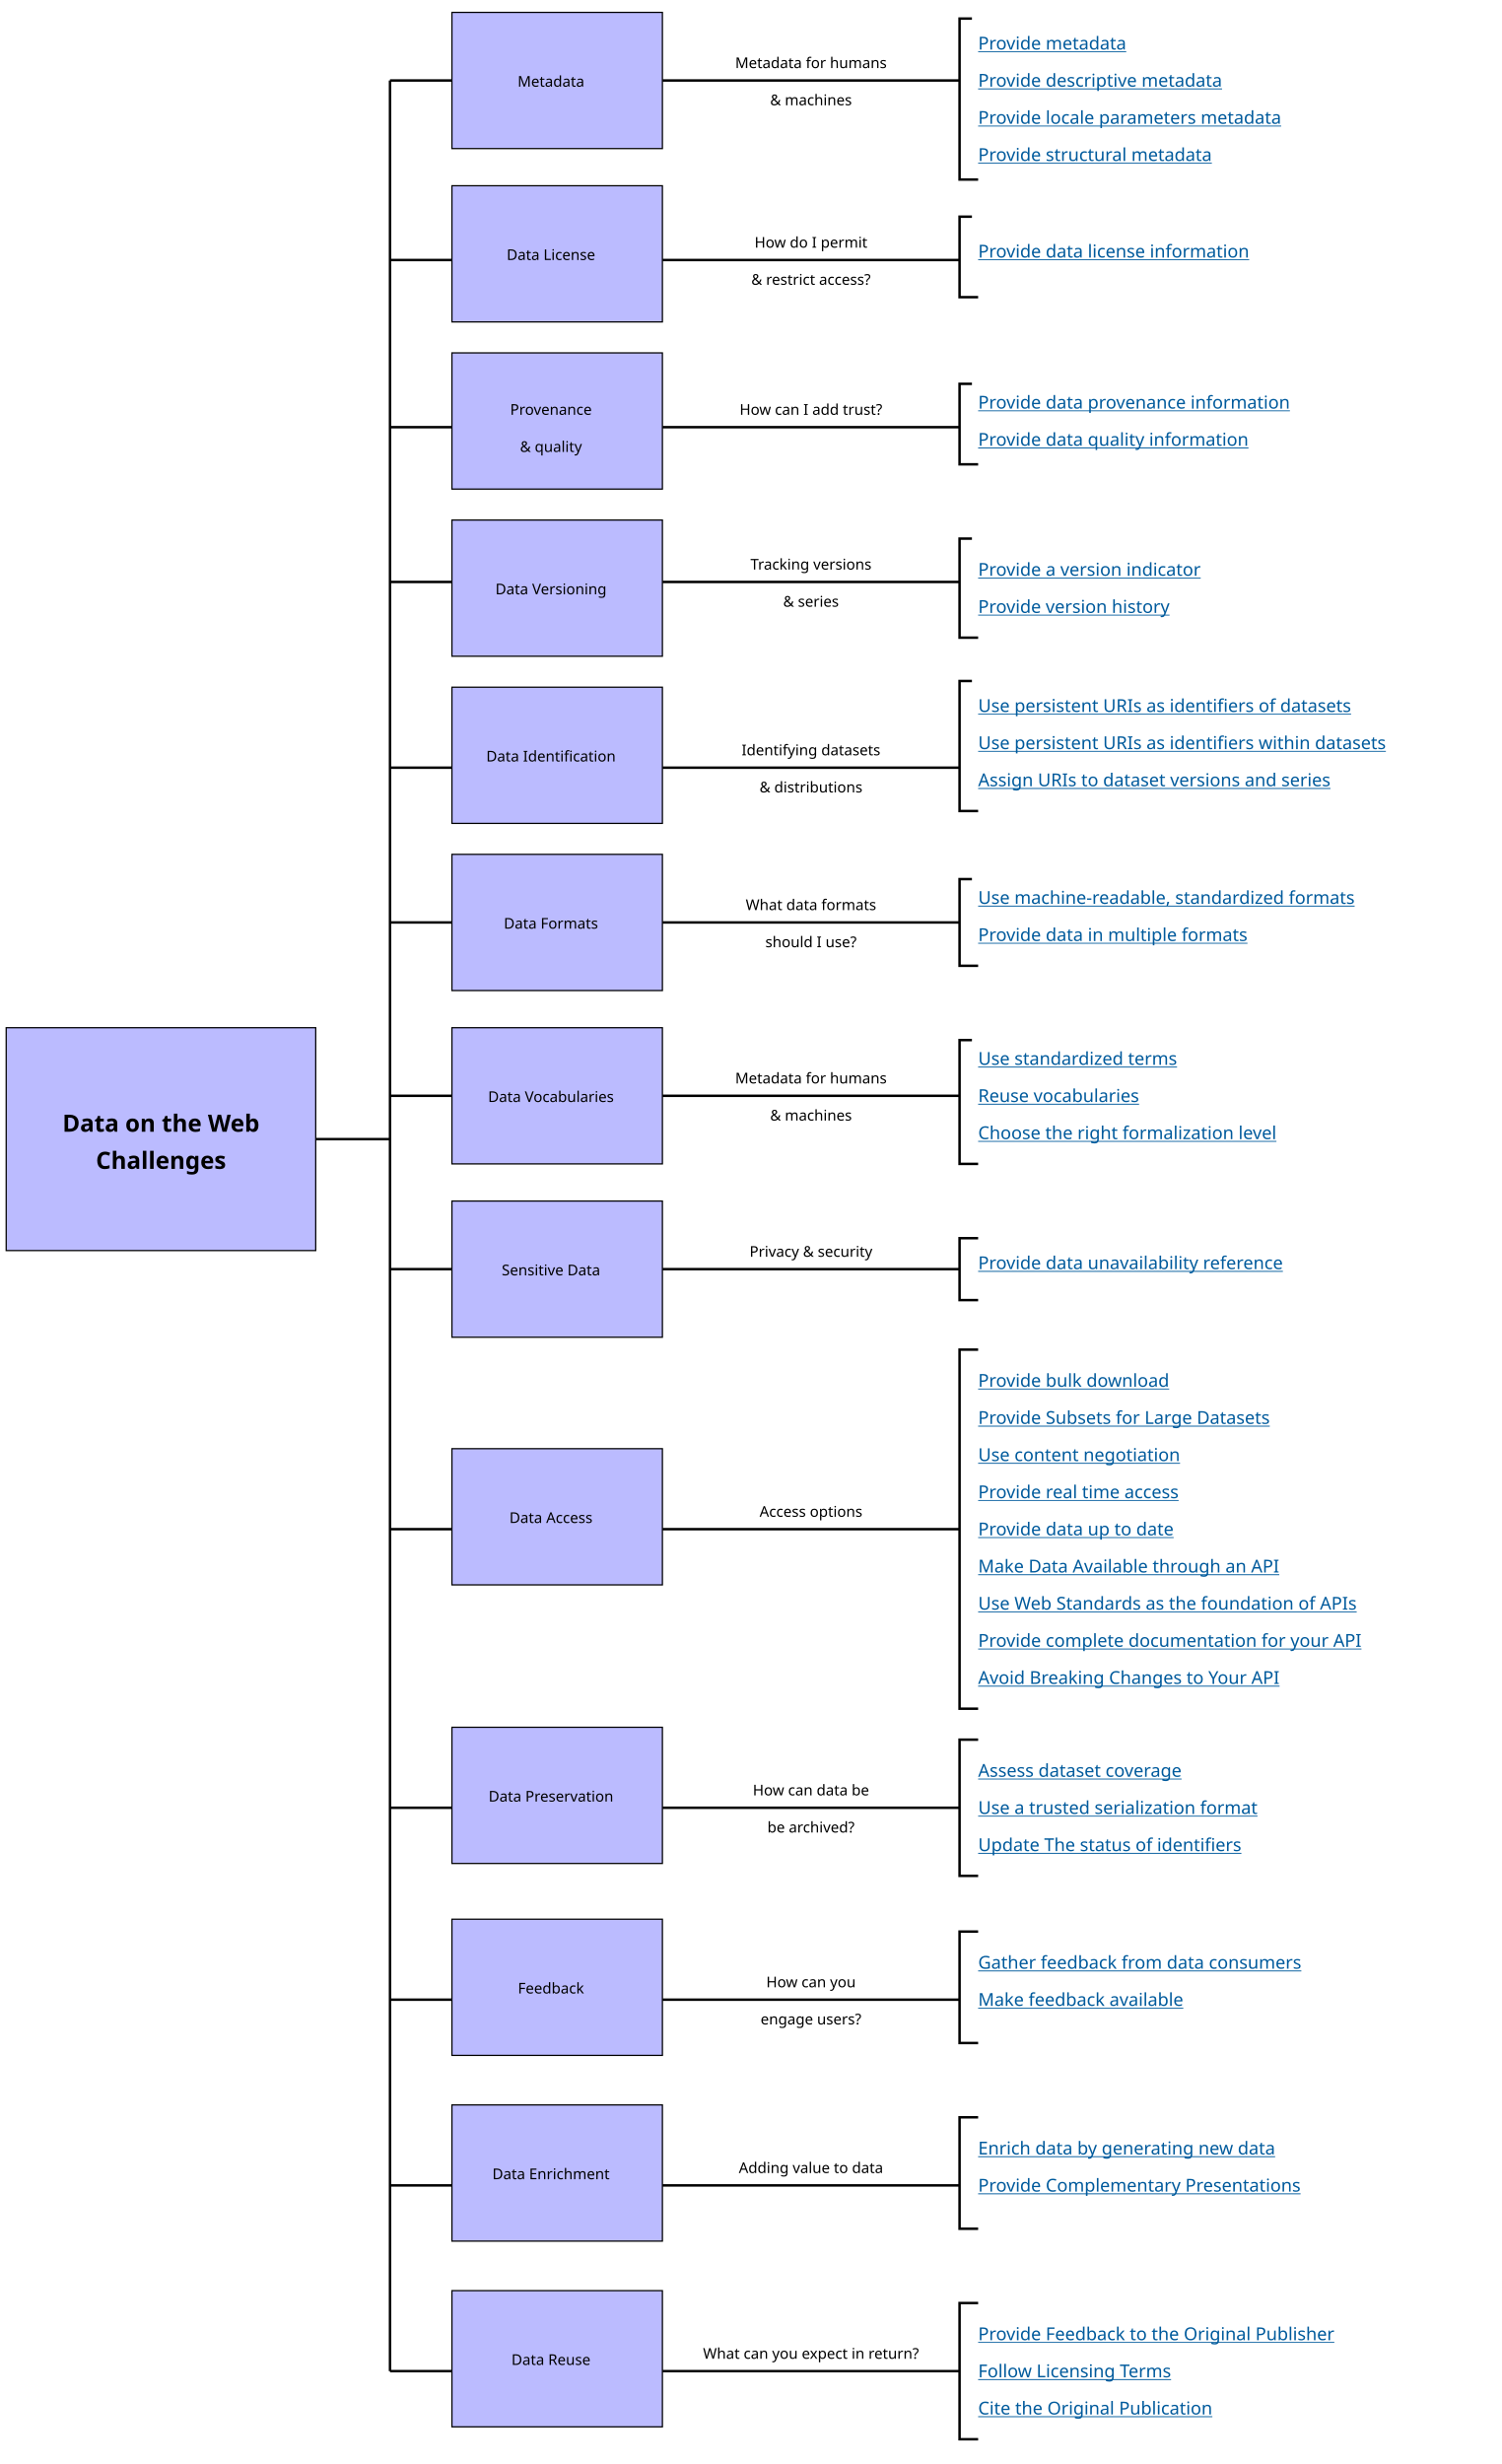
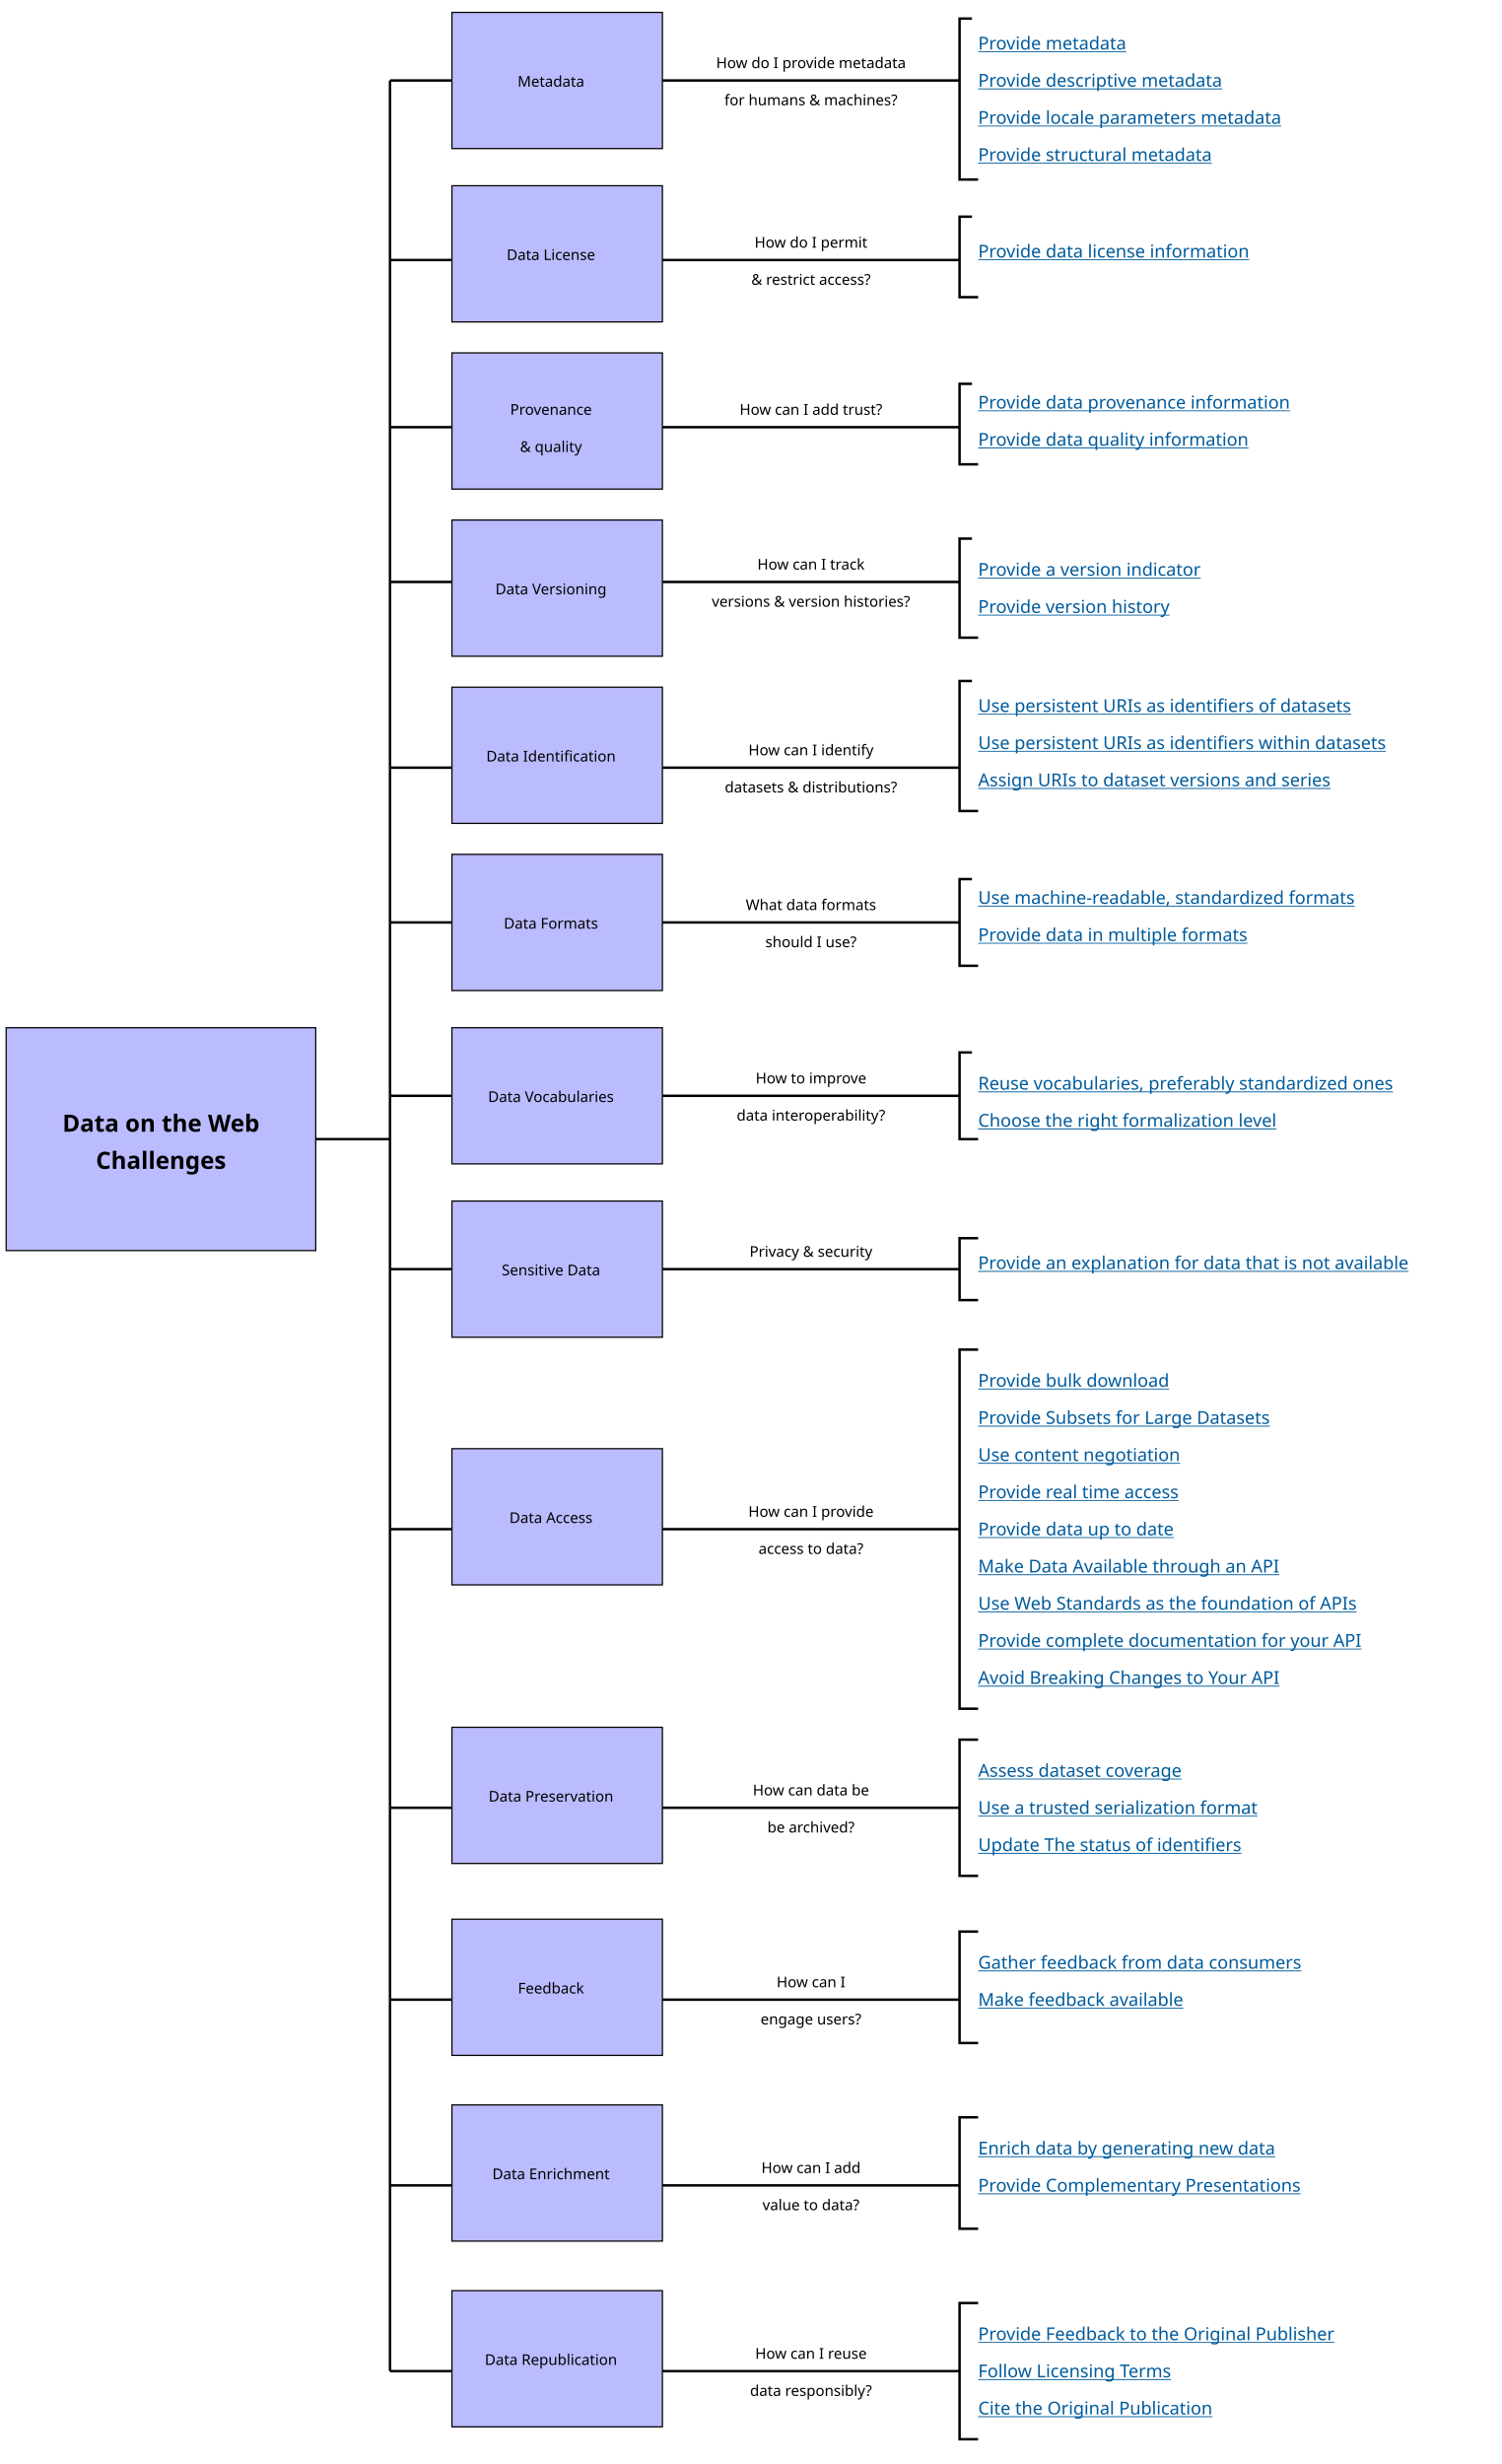
<svg xmlns="http://www.w3.org/2000/svg" xmlns:xlink="http://www.w3.org/1999/xlink" width="920" height="1510" viewBox="945 20 800 1990" preserveAspectRatio="xMinYMin">
  <style type="text/css">
  text {
    font-family:sans-serif;
    font-size:1em;
  }

  text.leftCol, text.rightCol {
    fill:#005A9C; 
    font-size:1.2em;
    text-anchor:end;
    cursor:pointer;
    text-decoration:underline;
  }
  text.rightCol {text-anchor:start}

  .connectorLabel, .blueBoxText, .centreBox {text-anchor:middle; fill:black; stroke:none}

  .centreBox {font-size:1.6em; font-weight:bold}

  #svg {border:medium solid green}
</style>
  <defs>
    <rect x="60" y="10" width="170" height="110" fill="#bbf" stroke="black" stroke-width="1" id="firstRect" />
    <path id="leftConnector" stroke="black" stroke-width="2" d="M 420 85 L 660 85" />
    <path id="rightConnector" stroke="black" stroke-width="2" d="M 830 85 L 890 85" />
    <path id="RColLeftConnector" stroke="black" stroke-width="2" d="M 460 85 L 520 85" />
    <path id="RColRightConnector" stroke="black" stroke-width="2" d="M 680 85 L 920 85" />
    <path id="verticalConnector" stroke="black" stroke-width="2" d="M 890 85 L 890 1935" />
    <path id="challengeToVert" stroke="black" stroke-width="2" d="M -60 90 L 0 90" />
  </defs>
  <g transform="translate(800,0)">
    <g id="BPsMetadata" transform="translate(925,5)">
      <text x="10" y="55" class="rightCol" id="ProvideMetadata">Provide metadata</text>
      <text x="10" y="85" class="rightCol" id="DescriptiveMetadata">Provide descriptive metadata</text>
      <text x="10" y="115" class="rightCol" id="LocaleParametersMetadata">Provide locale parameters metadata</text>
      <text x="10" y="145" class="rightCol" id="StructuralMetadata">Provide structural metadata</text>
      <path d="M 5,30 L -5,30 -5,160 10,160" stroke-width="2" stroke="black" fill="none" />
    </g>
    <g>
      <use xlink:href="#RColLeftConnector" />
-       <text x="800" y="75" class="connectorLabel">Metadata for humans</text>
-       <text x="800" y="105" class="connectorLabel">&amp; machines</text>
+       <text x="800" y="75" class="connectorLabel">How do I provide metadata</text>
+       <text x="800" y="105" class="connectorLabel">for humans &amp; machines?</text>
      <use xlink:href="#RColRightConnector" />
    </g>
    <g transform="translate(450,20)">
      <use xlink:href="#firstRect" />
      <text x="140" y="70" class="blueBoxText">Metadata</text>
    </g>
  </g>
  <g transform="translate(800,180)">
    <g id="BPsLicence" transform="translate(925,5)">
      <text x="10" y="43" class="rightCol" id="DataLicense">Provide data license information</text>
      <path d="M 5,10 L -5,10 -5,75 10,75" stroke-width="2" stroke="black" fill="none" />
    </g>
    <g transform="translate(0,-35)">
      <use xlink:href="#RColLeftConnector" />
      <text x="800" y="75" class="connectorLabel">How do I permit</text>
      <text x="800" y="105" class="connectorLabel">&amp; restrict access?</text>
      <use xlink:href="#RColRightConnector" />
    </g>
    <g transform="translate(450,-20)">
      <use xlink:href="#firstRect" />
      <text x="140" y="70" class="blueBoxText">Data License</text>
    </g>
  </g>
  <g transform="translate(800,315)">
    <g id="BPsProv" transform="translate(925,5)">
      <text x="10" y="30" class="rightCol" id="DataProvenance">Provide data provenance information</text>
      <text x="10" y="60" class="rightCol" id="DataQuality">Provide data quality information</text>
      <path d="M 5,10 L -5,10 -5,75 10,75" stroke-width="2" stroke="black" fill="none" />
    </g>
    <g transform="translate(0,-35)">
      <use xlink:href="#RColLeftConnector" />
      <text x="800" y="75" class="connectorLabel">How can I add trust?</text>
      <use xlink:href="#RColRightConnector" />
    </g>
    <g transform="translate(450,-20)">
      <use xlink:href="#firstRect" />
      <text x="140" y="60" class="blueBoxText">Provenance</text>
      <text x="140" y="90" class="blueBoxText">&amp; quality</text>
    </g>
  </g>
  <g transform="translate(800,450)">
    <g id="BPsVersion" transform="translate(925,5)">
      <text x="10" y="30" class="rightCol" id="VersioningInfo">Provide a version indicator</text>
      <text x="10" y="60" class="rightCol" id="VersionHistory">Provide version history</text>
      <path d="M 5,0 L -5,0 -5,80 10,80" stroke-width="2" stroke="black" fill="none" />
    </g>
    <g transform="translate(0,-45)">
      <use xlink:href="#RColLeftConnector" />
-       <text x="800" y="75" class="connectorLabel">Tracking versions</text>
-       <text x="800" y="105" class="connectorLabel">&amp; series</text>
+       <text x="800" y="75" class="connectorLabel">How can I track</text>
+       <text x="800" y="105" class="connectorLabel">versions &amp; version histories?</text>
      <use xlink:href="#RColRightConnector" />
    </g>
    <g transform="translate(450,-20)">
      <use xlink:href="#firstRect" />
      <text x="140" y="70" class="blueBoxText">Data Versioning</text>
    </g>
  </g>
  <g transform="translate(800,585)">
    <g id="BPsIdentification" transform="translate(925,5)">
      <text x="10" y="5" class="rightCol" id="UniqueIdentifiers">Use persistent URIs as identifiers of datasets</text>
      <text x="10" y="35" class="rightCol" id="identifiersWithinDatasets">Use persistent URIs as identifiers within datasets</text>
      <text x="10" y="65" class="rightCol" id="VersionIdentifiers">Assign URIs to dataset versions and series</text>
      <path d="M 5,-20 L -5,-20 -5,85 10,85" stroke-width="2" stroke="black" fill="none" />
    </g>
    <g transform="translate(0,-30)">
      <use xlink:href="#RColLeftConnector" />
-       <text x="800" y="75" class="connectorLabel">Identifying datasets</text>
-       <text x="800" y="105" class="connectorLabel">&amp; distributions</text>
+       <text x="800" y="75" class="connectorLabel">How can I identify</text>
+       <text x="800" y="105" class="connectorLabel">datasets &amp; distributions?</text>
      <use xlink:href="#RColRightConnector" />
    </g>
    <g transform="translate(450,-20)">
      <use xlink:href="#firstRect" />
      <text x="140" y="70" class="blueBoxText">Data Identification</text>
    </g>
  </g>
  <g transform="translate(800,680)">
    <g id="BPsDataFormats" transform="translate(925,20)">
      <text x="10" y="50" class="rightCol" id="MachineReadableStandardizedFormat">Use machine-readable, standardized formats</text>
      <text x="10" y="80" class="rightCol" id="MultipleFormats">Provide data in multiple formats</text>
      <path d="M 5,30 L -5,30 -5,100 10,100" stroke-width="2" stroke="black" fill="none" />
    </g>
    <g>
      <use xlink:href="#RColLeftConnector" />
      <text x="800" y="75" class="connectorLabel">What data formats</text>
      <text x="800" y="105" class="connectorLabel">should I use?</text>
      <use xlink:href="#RColRightConnector" />
    </g>
    <g transform="translate(450,20)">
      <use xlink:href="#firstRect" />
      <text x="140" y="70" class="blueBoxText">Data Formats</text>
    </g>
  </g>
  <g transform="translate(800,820)">
-     <g id="BPsDataVocab" transform="translate(925,0)">
-       <text x="10" y="60" class="rightCol" id="MetadataStandardized">Use standardized terms</text>
-       <text x="10" y="90" class="rightCol" id="ReuseVocabularies">Reuse vocabularies</text>
-       <text x="10" y="120" class="rightCol" id="ChooseRightFormalizationLevel">Choose the right formalization level</text>
-       <path d="M 5,40 L -5,40 -5,140 10,140" stroke-width="2" stroke="black" fill="none" />
-     </g>
-     <g>
-       <use xlink:href="#RColLeftConnector" />
-       <text x="800" y="75" class="connectorLabel">Metadata for humans</text>
-       <text x="800" y="105" class="connectorLabel">&amp; machines</text>
+     <g id="BPsDataVocab" transform="translate(925,20)">
+       <text x="10" y="60" class="rightCol" id="ReuseVocabularies">Reuse vocabularies, preferably standardized ones</text>
+       <text x="10" y="90" class="rightCol" id="ChooseRightFormalizationLevel">Choose the right formalization level</text>
+       <path d="M 5,30 L -5,30 -5,100 10,100" stroke-width="2" stroke="black" fill="none" />
+     </g>
+     <g>
+       <use xlink:href="#RColLeftConnector" />
+       <text x="800" y="75" class="connectorLabel">How to improve</text>
+       <text x="800" y="105" class="connectorLabel">data interoperability?</text>
      <use xlink:href="#RColRightConnector" />
    </g>
    <g transform="translate(450,20)">
      <use xlink:href="#firstRect" />
      <text x="140" y="70" class="blueBoxText">Data Vocabularies</text>
    </g>
  </g>
  <g transform="translate(800,960)">
    <g id="BPsSensitiveData" transform="translate(925,40)">
-       <text x="10" y="45" class="rightCol" id="DataUnavailabilityReference">Provide data unavailability reference</text>
+       <text x="10" y="45" class="rightCol" id="DataUnavailabilityReference">Provide an explanation for data that is not available</text>
      <path d="M 10,20 L -5,20 -5,70 10,70" stroke-width="2" stroke="black" fill="none" />
    </g>
    <g>
      <use xlink:href="#RColLeftConnector" />
      <text x="800" y="75" class="connectorLabel">Privacy &amp; security</text>
      <use xlink:href="#RColRightConnector" />
    </g>
    <g transform="translate(450,20)">
      <use xlink:href="#firstRect" />
      <text x="140" y="70" class="blueBoxText">Sensitive Data</text>
    </g>
  </g>
  <g transform="translate(800,1200)">
    <g id="BPsAccess" transform="translate(925,-90)">
      <text x="10" y="30" class="rightCol" id="BulkAccess">Provide bulk download</text>
      <text x="10" y="60" class="rightCol" id="ProvideSubsets">Provide Subsets for Large Datasets</text>
      <text x="10" y="90" class="rightCol" id="Conneg">Use content negotiation</text>
      <text x="10" y="120" class="rightCol" id="AccessRealTime">Provide real time access</text>
      <text x="10" y="150" class="rightCol" id="AccessUptoDate">Provide data up to date</text>
      <text x="10" y="180" class="rightCol" id="useanAPI">Make Data Available through an API</text>
      <text x="10" y="210" class="rightCol" id="APIHttpVerbs">Use Web Standards as the foundation of APIs</text>
      <text x="10" y="240" class="rightCol" id="documentYourAPI">Provide complete documentation for your API</text>
      <text x="10" y="270" class="rightCol" id="avoidBreakingChangesAPI">Avoid Breaking Changes to Your API</text>
      <path d="M 10,0 L -5,0 -5,290 10,290" stroke-width="2" stroke="black" fill="none" />
    </g>
    <g transform="translate(0,-30)">
      <use xlink:href="#RColLeftConnector" />
-       <text x="800" y="75" class="connectorLabel">Access options</text>
+       <text x="800" y="75" class="connectorLabel">How can I provide</text>
+       <text x="800" y="105" class="connectorLabel">access to data?</text>
      <use xlink:href="#RColRightConnector" />
    </g>
    <g transform="translate(450,-20)">
      <use xlink:href="#firstRect" />
      <text x="140" y="70" class="blueBoxText">Data Access</text>
    </g>
  </g>
  <g transform="translate(800,1425)">
    <g id="BPsDataPreservation" transform="translate(925,0)">
      <text x="10" y="30" class="rightCol" id="EvaluateCoverage">Assess dataset coverage</text>
      <text x="10" y="60" class="rightCol" id="Serialisation">Use a trusted serialization format</text>
      <text x="10" y="90" class="rightCol" id="ResourceStatus">Update The status of identifiers</text>
      <path d="M 10,0 L -5,0 -5,110 10,110" stroke-width="2" stroke="black" fill="none" />
    </g>
    <g transform="translate(0,-30)">
      <use xlink:href="#RColLeftConnector" />
      <text x="800" y="75" class="connectorLabel">How can data be</text>
      <text x="800" y="105" class="connectorLabel">be archived?</text>
      <use xlink:href="#RColRightConnector" />
    </g>
    <g transform="translate(450,-20)">
      <use xlink:href="#firstRect" />
      <text x="140" y="70" class="blueBoxText">Data Preservation</text>
    </g>
  </g>
  <g transform="translate(800,1580)">
    <g id="BPsDataPreservation" transform="translate(925,0)">
      <text x="10" y="30" class="rightCol" id="GatherFeedback">Gather feedback from data consumers</text>
      <text x="10" y="60" class="rightCol" id="FeedbackInformation">Make feedback available</text>
      <path d="M 10,0 L -5,0 -5,90 10,90" stroke-width="2" stroke="black" fill="none" />
    </g>
    <g transform="translate(0,-30)">
      <use xlink:href="#RColLeftConnector" />
-       <text x="800" y="75" class="connectorLabel">How can you</text>
+       <text x="800" y="75" class="connectorLabel">How can I</text>
      <text x="800" y="105" class="connectorLabel">engage users?</text>
      <use xlink:href="#RColRightConnector" />
    </g>
    <g transform="translate(450,-20)">
      <use xlink:href="#firstRect" />
      <text x="140" y="70" class="blueBoxText">Feedback</text>
    </g>
  </g>
  <g transform="translate(800,1730)">
    <g id="BPsEnrichment" transform="translate(925,0)">
      <text x="10" y="30" class="rightCol" id="EnrichData">Enrich data by generating new data</text>
      <text x="10" y="60" class="rightCol" id="ProvideComplementaryPresentations">Provide Complementary Presentations</text>
      <path d="M 10,0 L -5,0 -5,90 10,90" stroke-width="2" stroke="black" fill="none" />
    </g>
    <g transform="translate(0,-30)">
      <use xlink:href="#RColLeftConnector" />
-       <text x="800" y="75" class="connectorLabel">Adding value to data</text>
+       <text x="800" y="75" class="connectorLabel">How can I add</text>
+       <text x="800" y="105" class="connectorLabel">value to data?</text>
      <use xlink:href="#RColRightConnector" />
    </g>
    <g transform="translate(450,-20)">
      <use xlink:href="#firstRect" />
      <text x="140" y="70" class="blueBoxText">Data Enrichment</text>
    </g>
  </g>
  <g transform="translate(800,1880)">
    <g id="BPsReuse" transform="translate(925,0)">
      <text x="10" y="30" class="rightCol" id="ProvideFeedbackToPublisher">Provide Feedback to the Original Publisher</text>
      <text x="10" y="60" class="rightCol" id="FollowLicensingTerms">Follow Licensing Terms</text>
      <text x="10" y="90" class="rightCol" id="CiteOriginalPublication">Cite the Original Publication</text>
      <path d="M 10,0 L -5,0 -5,110 10,110" stroke-width="2" stroke="black" fill="none" />
    </g>
    <g transform="translate(0,-30)">
      <use xlink:href="#RColLeftConnector" />
-       <text x="800" y="75" class="connectorLabel">What can you expect in return?</text>
-       <use xlink:href="#RColRightConnector" />
-     </g>
-     <g transform="translate(450,-20)">
-       <use xlink:href="#firstRect" />
-       <text x="140" y="70" class="blueBoxText">Data Reuse</text>
+       <text x="800" y="75" class="connectorLabel">How can I reuse</text>
+       <text x="800" y="105" class="connectorLabel">data responsibly?</text>
+       <use xlink:href="#RColRightConnector" />
+     </g>
+     <g transform="translate(450,-20)">
+       <use xlink:href="#firstRect" />
+       <text x="140" y="70" class="blueBoxText">Data Republication</text>
    </g>
  </g>
  <g transform="translate(950,850)">
    <rect x="0" y="0" width="250" height="180" fill="#bbf" stroke="black" stroke-width="1" id="CentreRect" />
    <text x="125" y="84" class="centreBox">Data on the Web</text>
    <text x="125" y="114" class="centreBox">Challenges</text>
    <use xlink:href="#challengeToVert" transform="translate(310,0)" />
  </g>
  <use xlink:href="#verticalConnector" transform="translate(370,0)" />
</svg>
